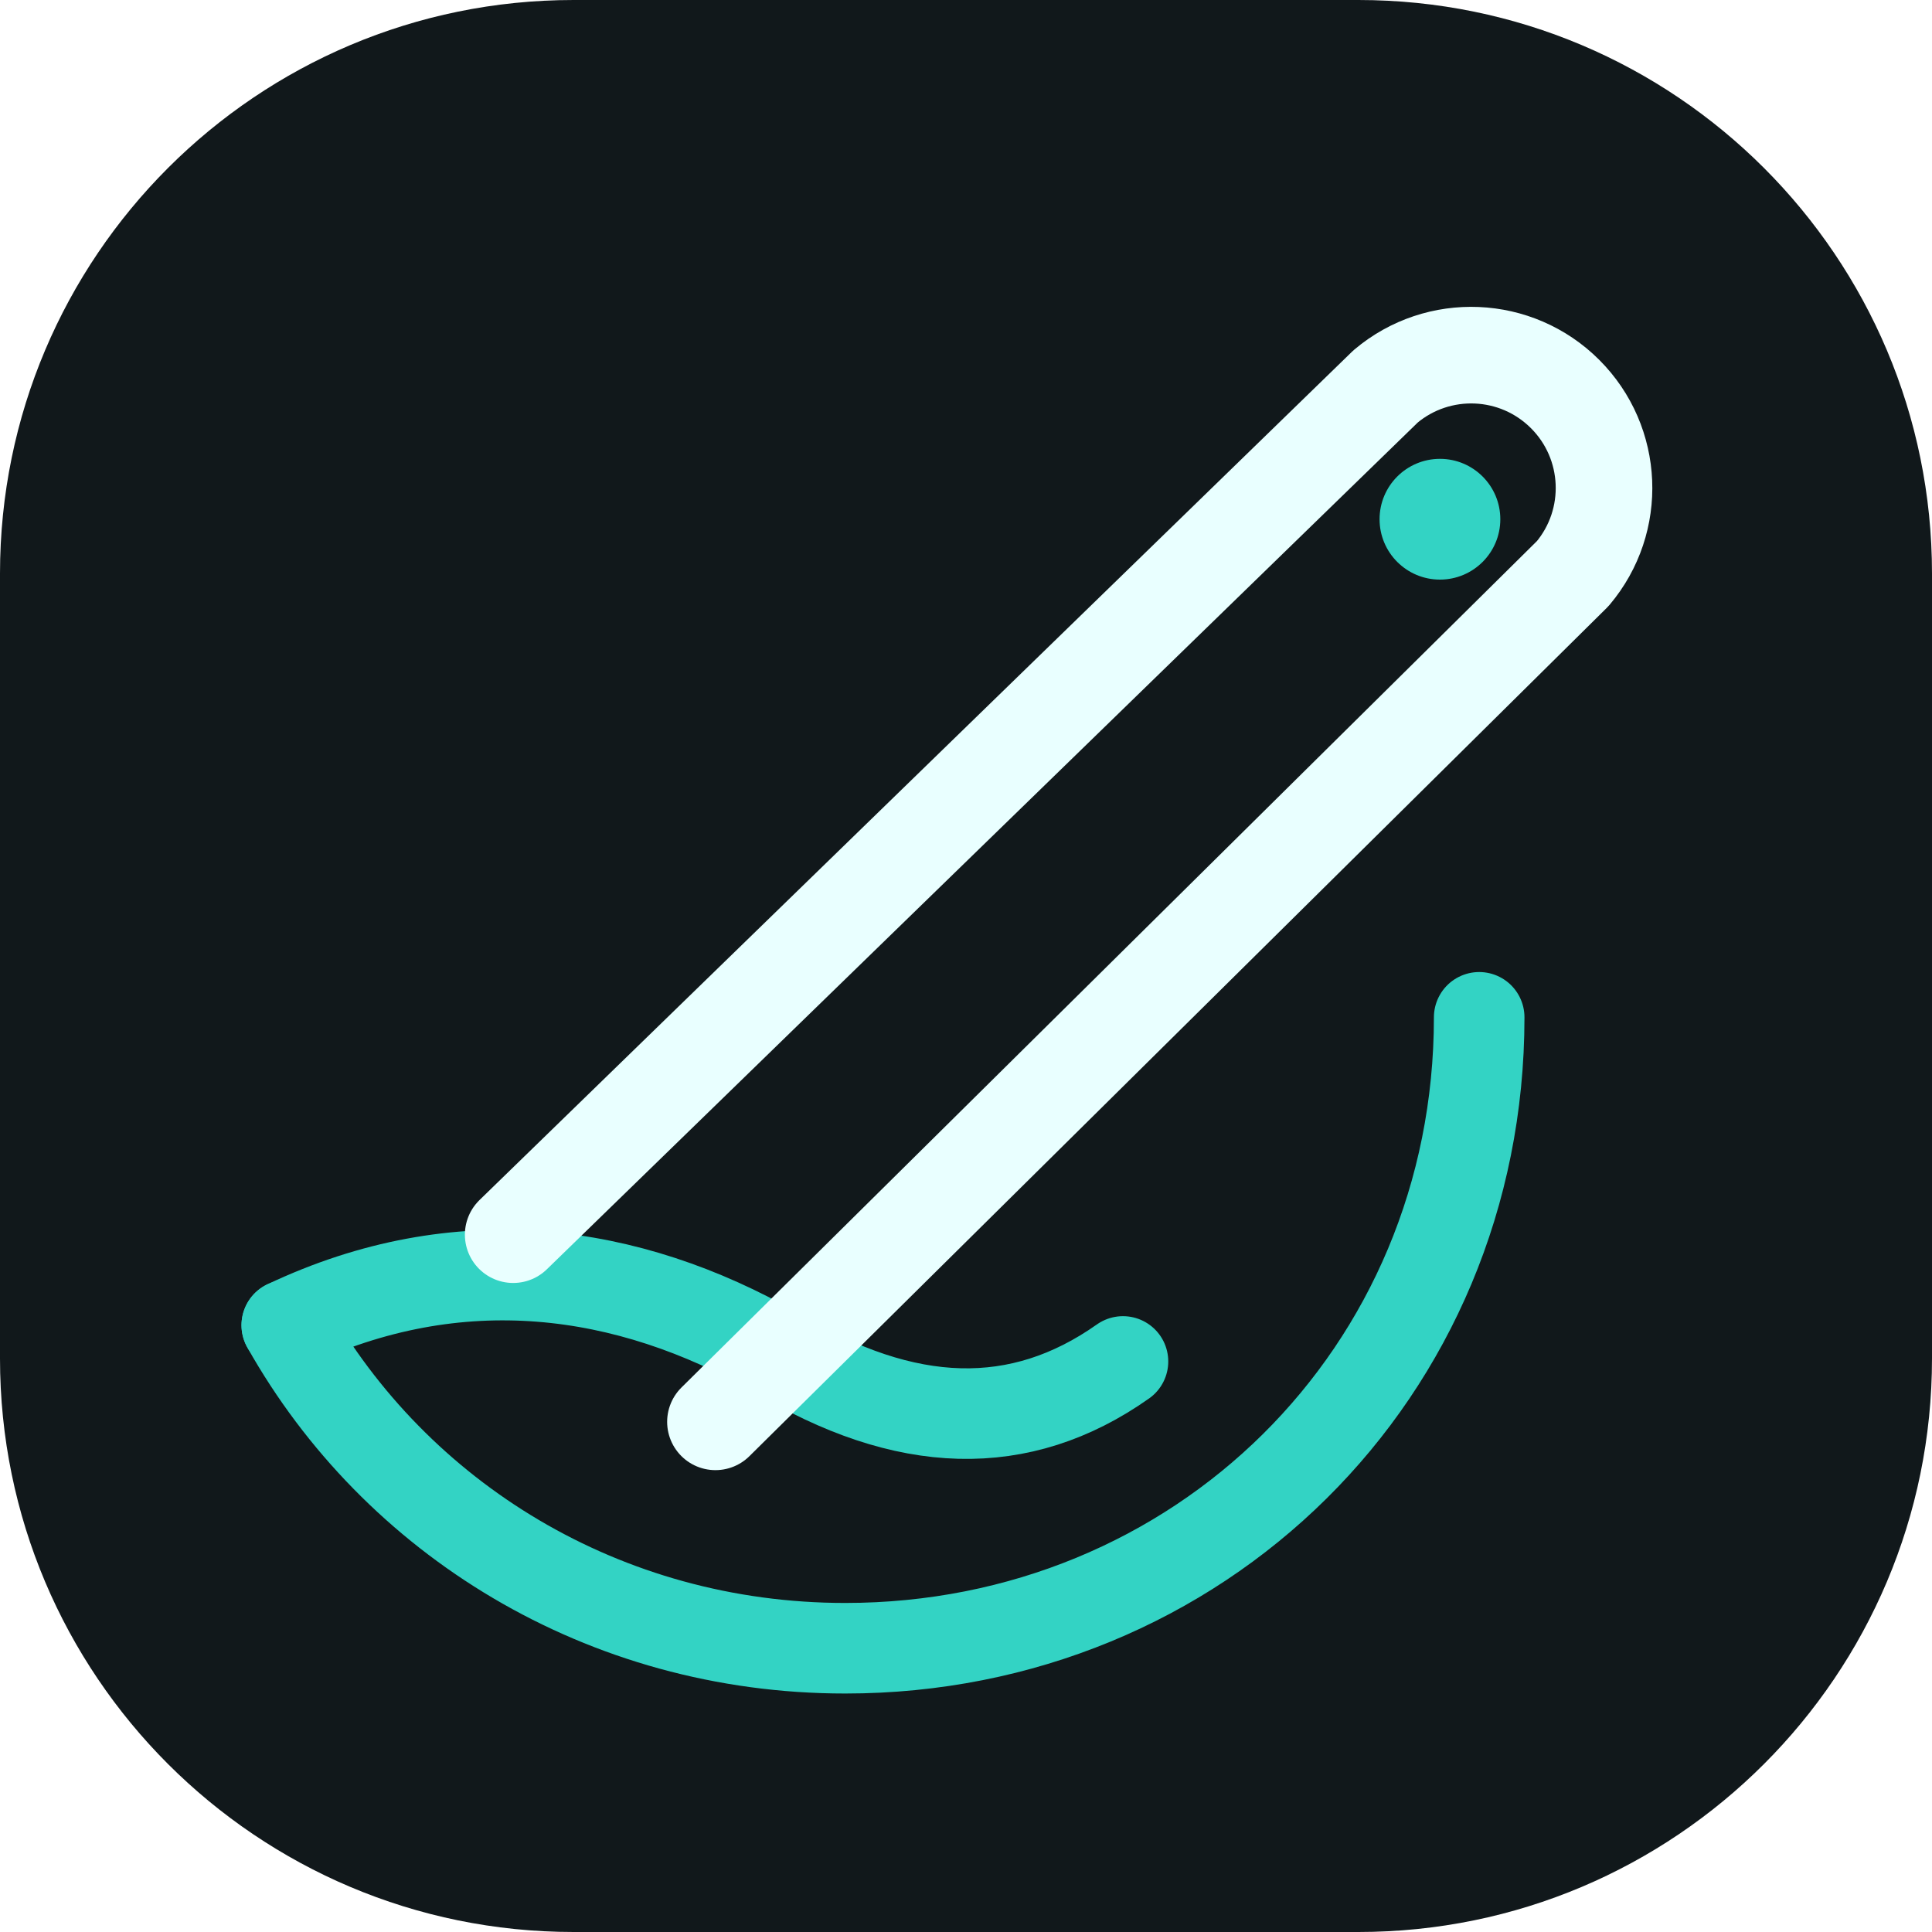
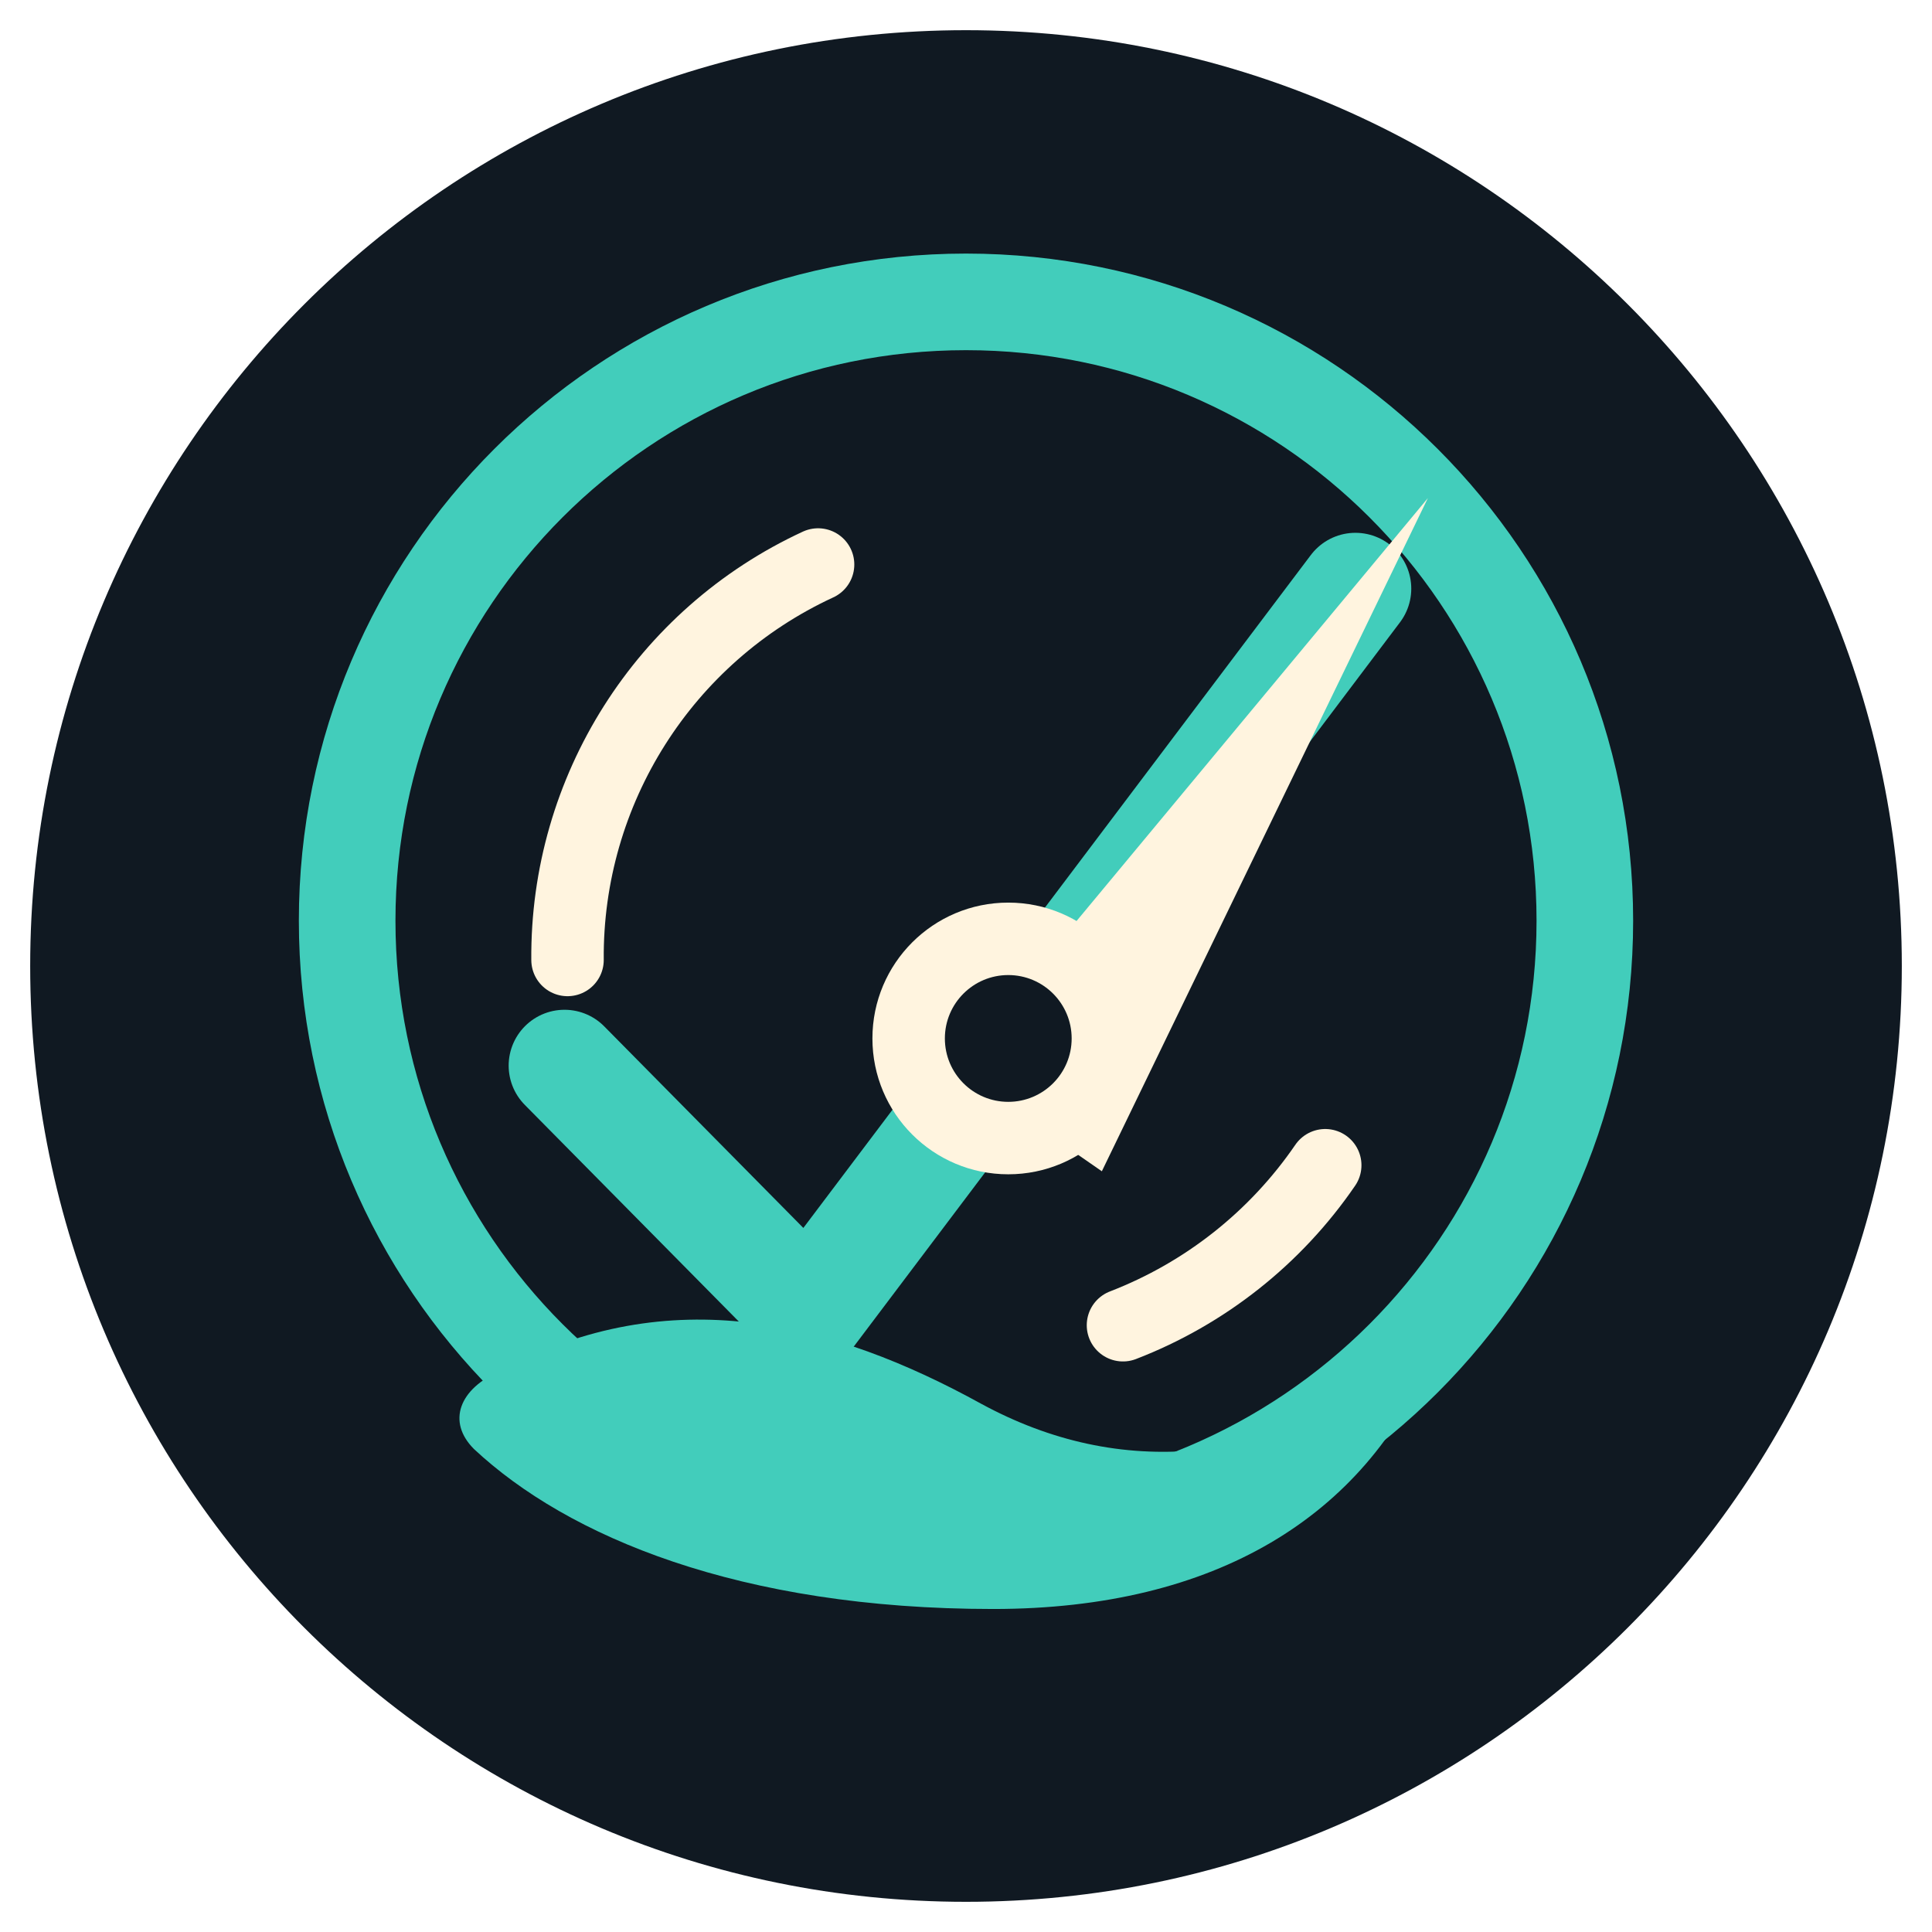
<svg xmlns="http://www.w3.org/2000/svg" viewBox="0 0 64 64">
-   <rect width="64" height="64" rx="19" fill="#11181b" />
-   <path d="M49 33.7c0 11.8-9.3 20.9-21 20.9-8 0-14.9-4.3-18.5-10.7" fill="none" stroke="#33d3c4" stroke-width="3" stroke-linecap="round" />
-   <path d="M9.5 43.9c5.7-2.7 11.3-1.9 16.2.9 4.3 2.6 8.1 2.7 11.5.3" fill="none" stroke="#33d3c4" stroke-width="3" stroke-linecap="round" />
-   <path d="M17 40.9 45.9 12.8a4.4 4.4 0 0 1 6.2 6.2L23.7 47.1" fill="none" stroke="#e9ffff" stroke-width="3.2" stroke-linecap="round" stroke-linejoin="round" />
-   <circle cx="47.7" cy="17.2" r="2" fill="#33d3c4" />
+   <circle cx="32" cy="32" r="31" fill="#101922" />
+   <circle cx="32" cy="30.5" r="20.5" fill="none" stroke="#42cdbb" stroke-width="3.2" />
+   <path d="M18.8 31.8a14.3 14.3 0 0 1 8.3-13.1M43.9 38.6a14.4 14.4 0 0 1-6.7 5.3" fill="none" stroke="#fff4df" stroke-width="2.4" stroke-linecap="round" />
+   <path d="m18.7 35.3 8.1 8.2 18.1-24" fill="none" stroke="#42cdbb" stroke-width="3.7" stroke-linecap="round" stroke-linejoin="round" />
+   <path d="m31.6 35.4 15.7-18.9-10.8 22.3Z" fill="#fff4df" />
+   <circle cx="33.4" cy="34.4" r="4.5" fill="#fff4df" />
+   <circle cx="33.4" cy="34.4" r="2.1" fill="#101922" />
+   <path d="M16.6 45.4c5.6-3 11-1.6 15.9 1.1 4.6 2.5 9.6 2.1 14.9-1.5-2.2 5.2-7.1 8.3-14.5 8.3-8.4 0-14.1-2.4-17.2-5.3-.9-.9-.5-2 .9-2.6Z" fill="#42cdbb" />
</svg>
